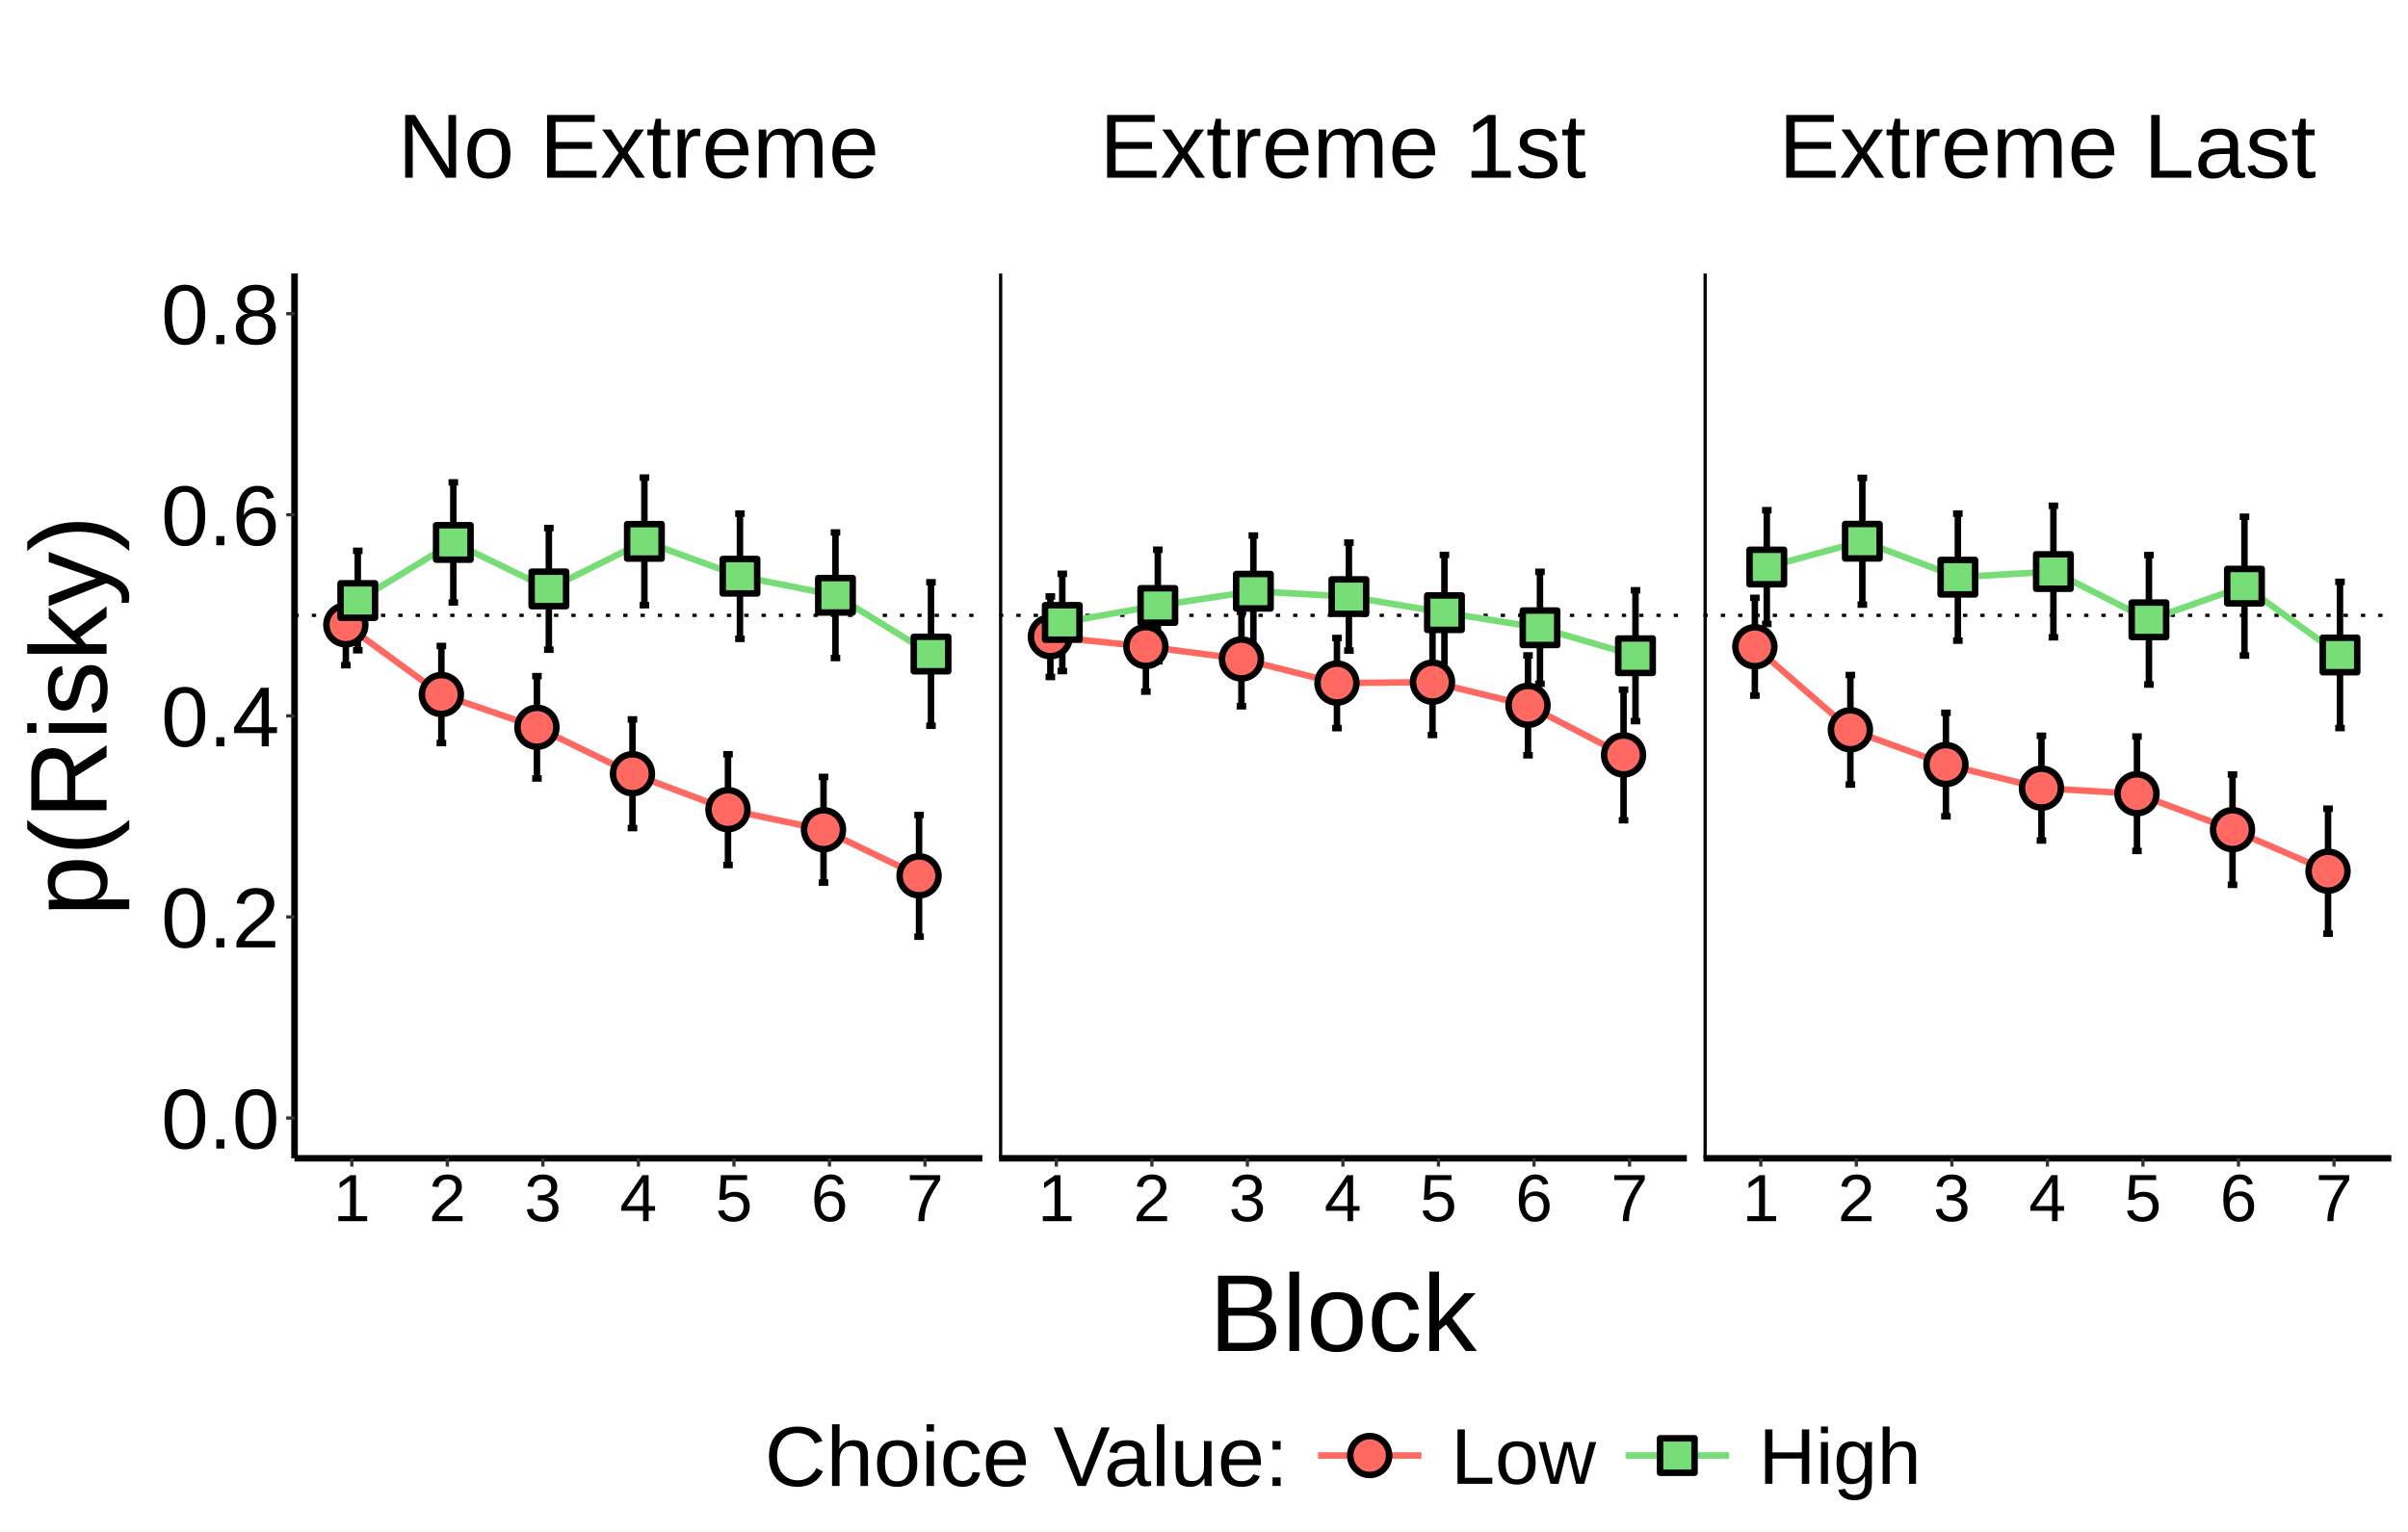
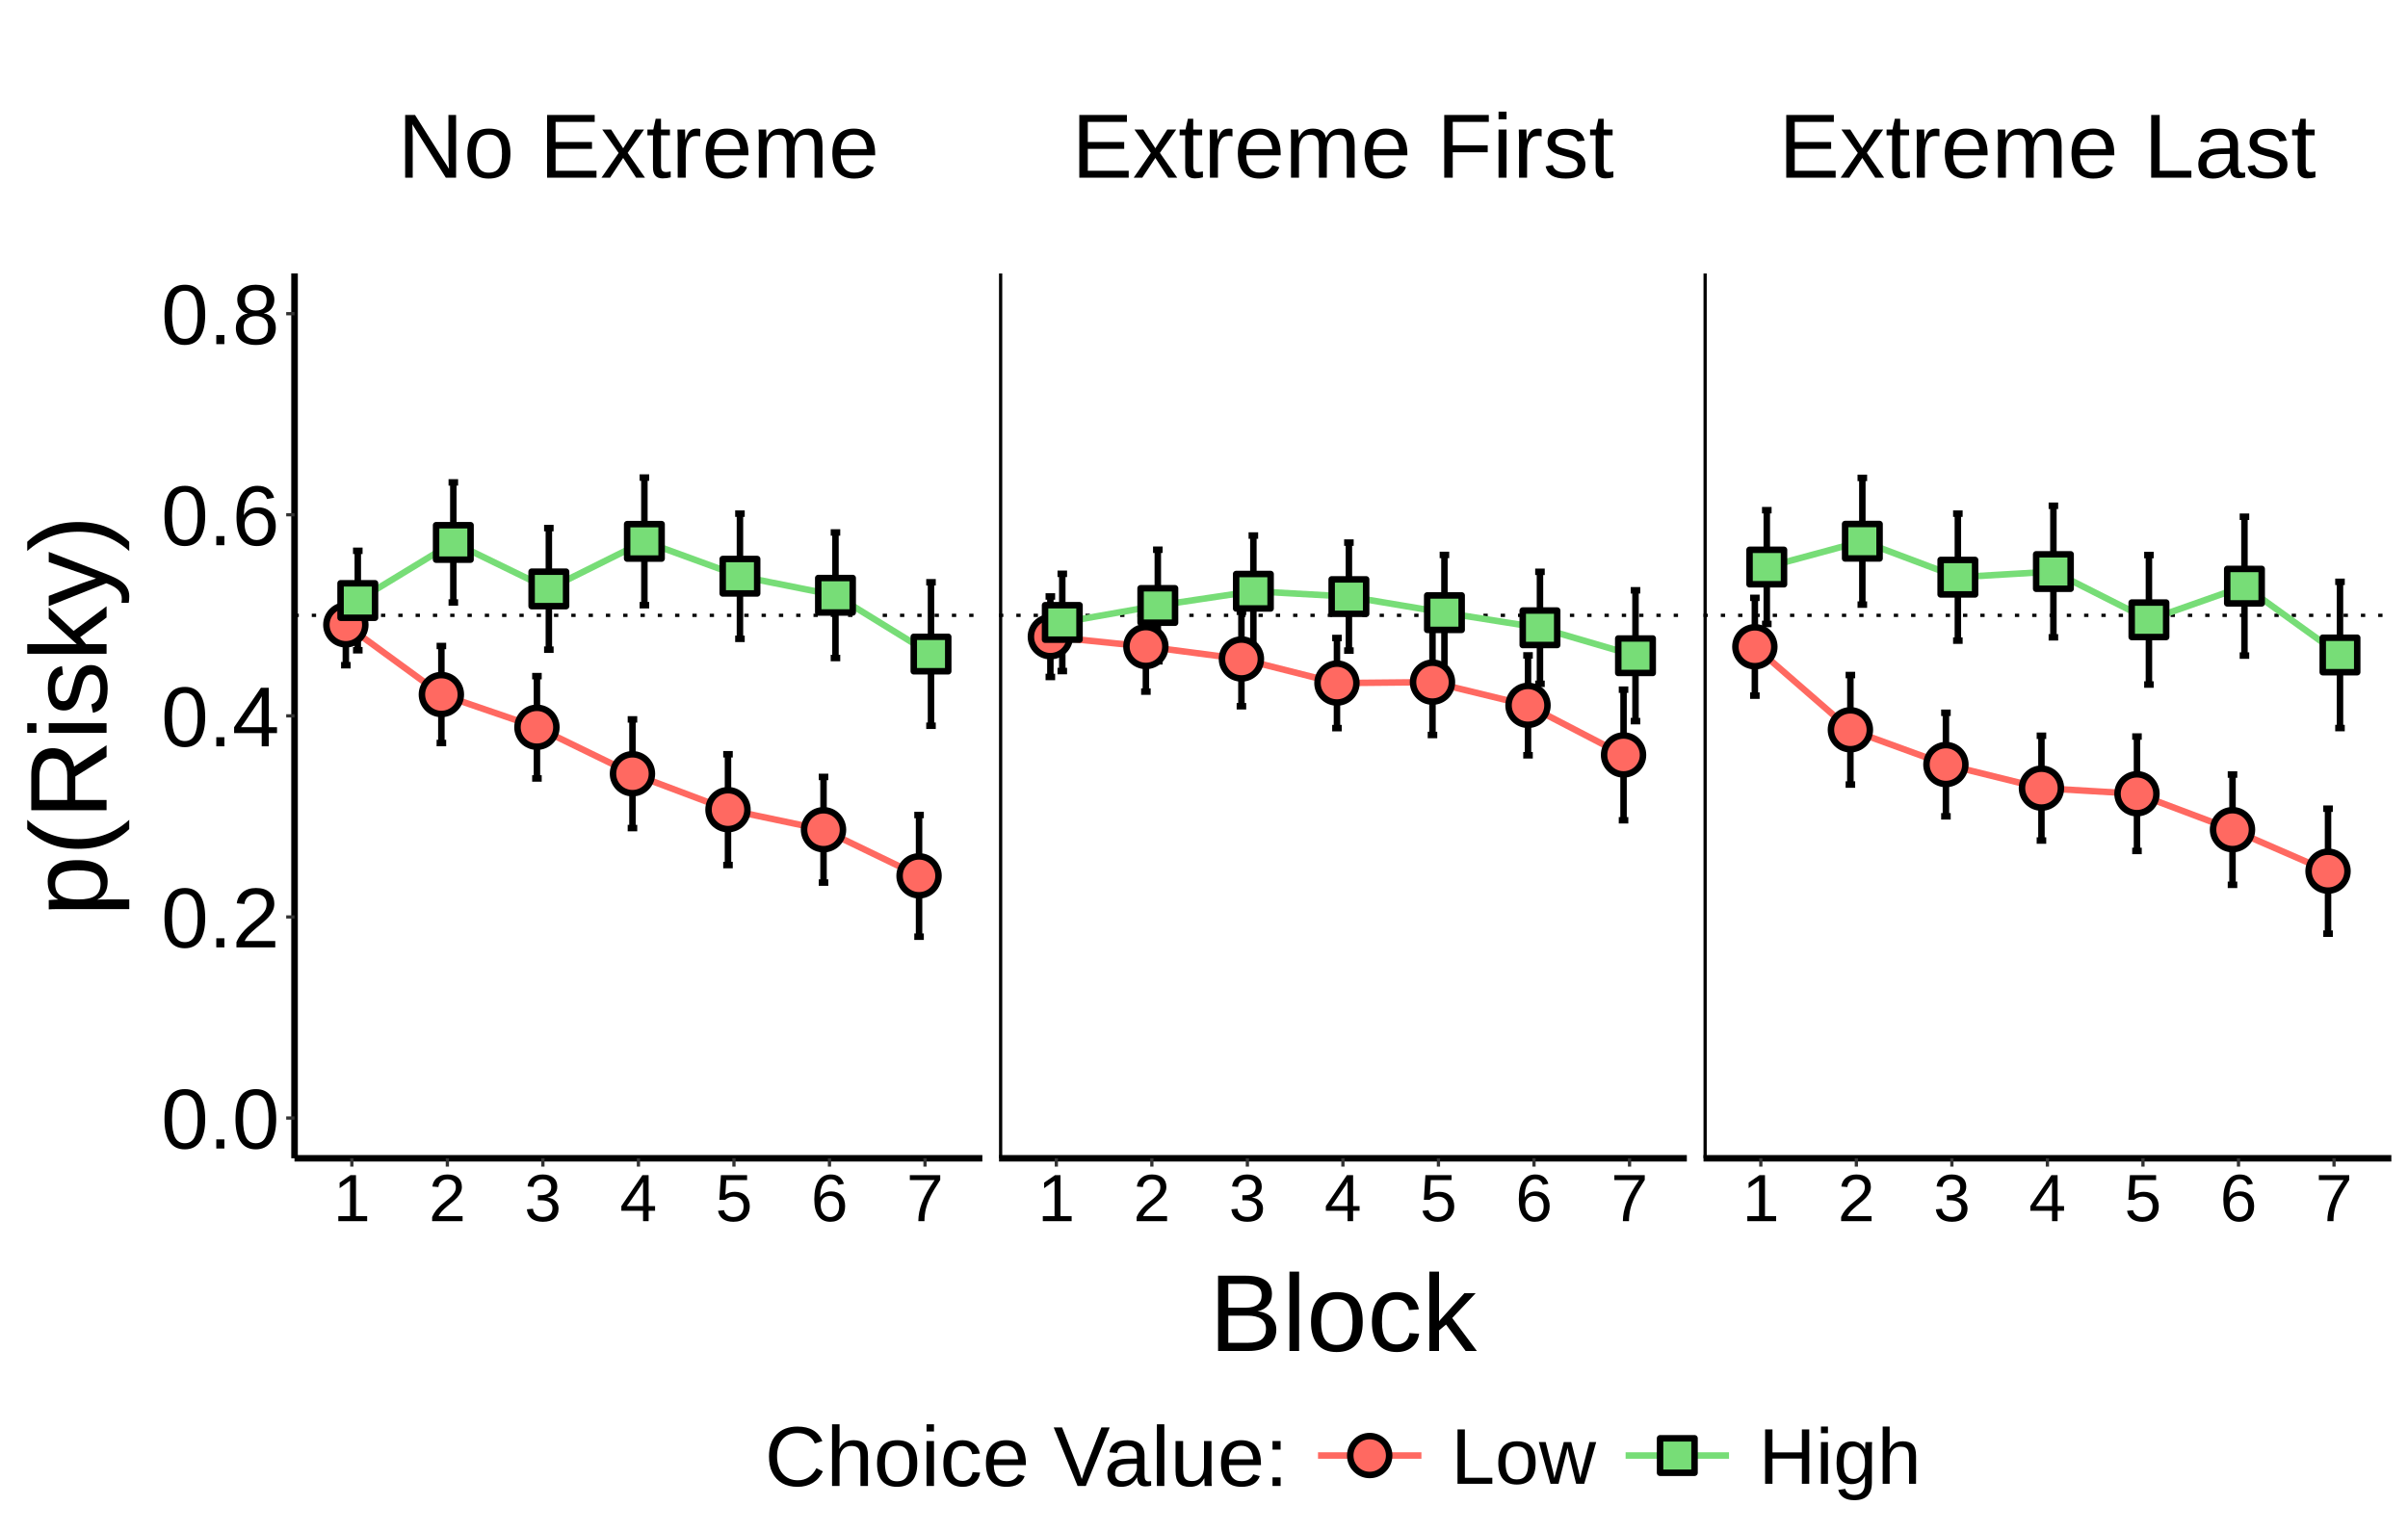
<svg xmlns="http://www.w3.org/2000/svg" class="svglite" width="792.00pt" height="504.00pt" viewBox="0 0 792.00 504.00">
  <defs>
    <style type="text/css">
    .svglite line, .svglite polyline, .svglite polygon, .svglite path, .svglite rect, .svglite circle {
      fill: none;
      stroke: #000000;
      stroke-linecap: round;
      stroke-linejoin: round;
      stroke-miterlimit: 10.00;
    }
    .svglite text {
      white-space: pre;
    }
  </style>
  </defs>
  <rect width="100%" height="100%" style="stroke: none; fill: #FFFFFF;" />
  <defs>
    <clipPath id="cpMC4wMHw3OTIuMDB8MC4wMHw1MDQuMDA=">
      <rect x="0.00" y="0.00" width="792.00" height="504.00" />
    </clipPath>
  </defs>
  <g clip-path="url(#cpMC4wMHw3OTIuMDB8MC4wMHw1MDQuMDA=)">
    <rect x="0.00" y="0.00" width="792.00" height="504.00" style="stroke-width: 1.07; stroke: #FFFFFF; fill: #FFFFFF;" />
  </g>
  <defs>
    <clipPath id="cpOTYuODZ8MzIzLjEwfDg5Ljk2fDM4MS4wNw==">
      <rect x="96.86" y="89.96" width="226.23" height="291.11" />
    </clipPath>
  </defs>
  <g clip-path="url(#cpOTYuODZ8MzIzLjEwfDg5Ljk2fDM4MS4wNw==)">
    <rect x="96.86" y="89.96" width="226.23" height="291.11" style="stroke-width: 1.07; stroke: none; fill: #FFFFFF;" />
    <line x1="96.86" y1="202.44" x2="323.10" y2="202.44" style="stroke-width: 1.07; stroke-dasharray: 1.42,4.27; stroke-linecap: butt;" />
    <polyline points="113.75,205.57 145.17,228.50 176.60,239.27 208.02,254.56 239.44,266.38 270.86,272.98 302.28,288.15 " style="stroke-width: 2.13; stroke: #FF6961; stroke-linecap: butt;" />
    <polyline points="117.68,197.57 149.10,178.46 180.52,193.75 211.94,178.11 243.37,189.58 274.79,195.84 306.21,215.18 " style="stroke-width: 2.13; stroke: #77DD77; stroke-linecap: butt;" />
    <polyline points="112.18,192.27 115.32,192.27 " style="stroke-width: 2.13; stroke-linecap: butt;" />
    <polyline points="113.75,192.27 113.75,218.86 " style="stroke-width: 2.13; stroke-linecap: butt;" />
    <polyline points="112.18,218.86 115.32,218.86 " style="stroke-width: 2.13; stroke-linecap: butt;" />
    <polyline points="143.60,212.53 146.75,212.53 " style="stroke-width: 2.13; stroke-linecap: butt;" />
    <polyline points="145.17,212.53 145.17,244.46 " style="stroke-width: 2.13; stroke-linecap: butt;" />
    <polyline points="143.60,244.46 146.75,244.46 " style="stroke-width: 2.13; stroke-linecap: butt;" />
    <polyline points="175.03,222.44 178.17,222.44 " style="stroke-width: 2.13; stroke-linecap: butt;" />
    <polyline points="176.60,222.44 176.60,256.11 " style="stroke-width: 2.13; stroke-linecap: butt;" />
    <polyline points="175.03,256.11 178.17,256.11 " style="stroke-width: 2.13; stroke-linecap: butt;" />
    <polyline points="206.45,236.69 209.59,236.69 " style="stroke-width: 2.13; stroke-linecap: butt;" />
    <polyline points="208.02,236.69 208.02,272.43 " style="stroke-width: 2.13; stroke-linecap: butt;" />
    <polyline points="206.45,272.43 209.59,272.43 " style="stroke-width: 2.13; stroke-linecap: butt;" />
    <polyline points="237.87,248.15 241.01,248.15 " style="stroke-width: 2.13; stroke-linecap: butt;" />
    <polyline points="239.44,248.15 239.44,284.60 " style="stroke-width: 2.13; stroke-linecap: butt;" />
    <polyline points="237.87,284.60 241.01,284.60 " style="stroke-width: 2.13; stroke-linecap: butt;" />
    <polyline points="269.29,255.60 272.43,255.60 " style="stroke-width: 2.13; stroke-linecap: butt;" />
    <polyline points="270.86,255.60 270.86,290.36 " style="stroke-width: 2.13; stroke-linecap: butt;" />
    <polyline points="269.29,290.36 272.43,290.36 " style="stroke-width: 2.13; stroke-linecap: butt;" />
    <polyline points="300.71,268.14 303.85,268.14 " style="stroke-width: 2.13; stroke-linecap: butt;" />
    <polyline points="302.28,268.14 302.28,308.17 " style="stroke-width: 2.13; stroke-linecap: butt;" />
    <polyline points="300.71,308.17 303.85,308.17 " style="stroke-width: 2.13; stroke-linecap: butt;" />
    <polyline points="116.11,181.22 119.25,181.22 " style="stroke-width: 2.13; stroke-linecap: butt;" />
    <polyline points="117.68,181.22 117.68,213.93 " style="stroke-width: 2.13; stroke-linecap: butt;" />
    <polyline points="116.11,213.93 119.25,213.93 " style="stroke-width: 2.13; stroke-linecap: butt;" />
    <polyline points="147.53,158.71 150.67,158.71 " style="stroke-width: 2.13; stroke-linecap: butt;" />
    <polyline points="149.10,158.71 149.10,198.21 " style="stroke-width: 2.13; stroke-linecap: butt;" />
    <polyline points="147.53,198.21 150.67,198.21 " style="stroke-width: 2.13; stroke-linecap: butt;" />
    <polyline points="178.95,173.75 182.09,173.75 " style="stroke-width: 2.13; stroke-linecap: butt;" />
    <polyline points="180.52,173.75 180.52,213.75 " style="stroke-width: 2.13; stroke-linecap: butt;" />
    <polyline points="178.95,213.75 182.09,213.75 " style="stroke-width: 2.13; stroke-linecap: butt;" />
    <polyline points="210.37,157.12 213.52,157.12 " style="stroke-width: 2.13; stroke-linecap: butt;" />
    <polyline points="211.94,157.12 211.94,199.11 " style="stroke-width: 2.13; stroke-linecap: butt;" />
    <polyline points="210.37,199.11 213.52,199.11 " style="stroke-width: 2.13; stroke-linecap: butt;" />
    <polyline points="241.80,168.99 244.94,168.99 " style="stroke-width: 2.13; stroke-linecap: butt;" />
    <polyline points="243.37,168.99 243.37,210.17 " style="stroke-width: 2.13; stroke-linecap: butt;" />
    <polyline points="241.80,210.17 244.94,210.17 " style="stroke-width: 2.13; stroke-linecap: butt;" />
    <polyline points="273.22,175.17 276.36,175.17 " style="stroke-width: 2.13; stroke-linecap: butt;" />
    <polyline points="274.79,175.17 274.79,216.50 " style="stroke-width: 2.13; stroke-linecap: butt;" />
    <polyline points="273.22,216.50 276.36,216.50 " style="stroke-width: 2.13; stroke-linecap: butt;" />
    <polyline points="304.64,191.57 307.78,191.57 " style="stroke-width: 2.13; stroke-linecap: butt;" />
    <polyline points="306.21,191.57 306.21,238.78 " style="stroke-width: 2.13; stroke-linecap: butt;" />
    <polyline points="304.64,238.78 307.78,238.78 " style="stroke-width: 2.13; stroke-linecap: butt;" />
    <circle cx="113.75" cy="205.57" r="6.40" style="stroke-width: 2.13; fill: #FF6961;" />
    <circle cx="145.17" cy="228.50" r="6.40" style="stroke-width: 2.13; fill: #FF6961;" />
    <circle cx="176.60" cy="239.27" r="6.40" style="stroke-width: 2.13; fill: #FF6961;" />
    <circle cx="208.02" cy="254.56" r="6.40" style="stroke-width: 2.13; fill: #FF6961;" />
    <circle cx="239.44" cy="266.38" r="6.40" style="stroke-width: 2.13; fill: #FF6961;" />
    <circle cx="270.86" cy="272.98" r="6.40" style="stroke-width: 2.13; fill: #FF6961;" />
    <circle cx="302.28" cy="288.15" r="6.40" style="stroke-width: 2.13; fill: #FF6961;" />
    <rect x="112.01" y="191.90" width="11.34" height="11.34" style="stroke-width: 2.13; fill: #77DD77;" />
    <rect x="143.43" y="172.79" width="11.34" height="11.34" style="stroke-width: 2.13; fill: #77DD77;" />
    <rect x="174.85" y="188.08" width="11.34" height="11.34" style="stroke-width: 2.13; fill: #77DD77;" />
    <rect x="206.27" y="172.44" width="11.34" height="11.34" style="stroke-width: 2.13; fill: #77DD77;" />
    <rect x="237.70" y="183.91" width="11.34" height="11.34" style="stroke-width: 2.13; fill: #77DD77;" />
    <rect x="269.12" y="190.17" width="11.34" height="11.34" style="stroke-width: 2.13; fill: #77DD77;" />
    <rect x="300.54" y="209.51" width="11.34" height="11.34" style="stroke-width: 2.13; fill: #77DD77;" />
    <line x1="96.86" y1="381.07" x2="96.86" y2="89.96" style="stroke-width: 2.13; stroke-linecap: butt;" />
  </g>
  <g clip-path="url(#cpMC4wMHw3OTIuMDB8MC4wMHw1MDQuMDA=)">
</g>
  <defs>
    <clipPath id="cpMzI4LjU4fDU1NC44MXw4OS45NnwzODEuMDc=">
      <rect x="328.58" y="89.96" width="226.23" height="291.11" />
    </clipPath>
  </defs>
  <g clip-path="url(#cpMzI4LjU4fDU1NC44MXw4OS45NnwzODEuMDc=)">
    <rect x="328.58" y="89.96" width="226.23" height="291.11" style="stroke-width: 1.07; stroke: none; fill: #FFFFFF;" />
    <line x1="328.58" y1="202.44" x2="554.81" y2="202.44" style="stroke-width: 1.07; stroke-dasharray: 1.42,4.27; stroke-linecap: butt;" />
    <polyline points="345.47,209.48 376.89,212.70 408.31,216.81 439.73,224.73 471.15,224.43 502.57,232.06 533.99,248.38 " style="stroke-width: 2.13; stroke: #FF6961; stroke-linecap: butt;" />
    <polyline points="349.39,204.78 380.81,199.21 412.24,194.52 443.66,196.28 475.08,201.56 506.50,206.54 537.92,215.73 " style="stroke-width: 2.13; stroke: #77DD77; stroke-linecap: butt;" />
    <polyline points="343.89,196.23 347.04,196.23 " style="stroke-width: 2.13; stroke-linecap: butt;" />
    <polyline points="345.47,196.23 345.47,222.72 " style="stroke-width: 2.13; stroke-linecap: butt;" />
    <polyline points="343.89,222.72 347.04,222.72 " style="stroke-width: 2.13; stroke-linecap: butt;" />
    <polyline points="375.32,197.86 378.46,197.86 " style="stroke-width: 2.13; stroke-linecap: butt;" />
    <polyline points="376.89,197.86 376.89,227.54 " style="stroke-width: 2.13; stroke-linecap: butt;" />
    <polyline points="375.32,227.54 378.46,227.54 " style="stroke-width: 2.13; stroke-linecap: butt;" />
    <polyline points="406.74,201.26 409.88,201.26 " style="stroke-width: 2.13; stroke-linecap: butt;" />
    <polyline points="408.31,201.26 408.31,232.36 " style="stroke-width: 2.13; stroke-linecap: butt;" />
    <polyline points="406.74,232.36 409.88,232.36 " style="stroke-width: 2.13; stroke-linecap: butt;" />
    <polyline points="438.16,209.90 441.30,209.90 " style="stroke-width: 2.13; stroke-linecap: butt;" />
    <polyline points="439.73,209.90 439.73,239.55 " style="stroke-width: 2.13; stroke-linecap: butt;" />
    <polyline points="438.16,239.55 441.30,239.55 " style="stroke-width: 2.13; stroke-linecap: butt;" />
    <polyline points="469.58,207.04 472.72,207.04 " style="stroke-width: 2.13; stroke-linecap: butt;" />
    <polyline points="471.15,207.04 471.15,241.82 " style="stroke-width: 2.13; stroke-linecap: butt;" />
    <polyline points="469.58,241.82 472.72,241.82 " style="stroke-width: 2.13; stroke-linecap: butt;" />
    <polyline points="501.00,215.63 504.14,215.63 " style="stroke-width: 2.13; stroke-linecap: butt;" />
    <polyline points="502.57,215.63 502.57,248.48 " style="stroke-width: 2.13; stroke-linecap: butt;" />
    <polyline points="501.00,248.48 504.14,248.48 " style="stroke-width: 2.13; stroke-linecap: butt;" />
    <polyline points="532.42,226.90 535.56,226.90 " style="stroke-width: 2.13; stroke-linecap: butt;" />
    <polyline points="533.99,226.90 533.99,269.87 " style="stroke-width: 2.13; stroke-linecap: butt;" />
    <polyline points="532.42,269.87 535.56,269.87 " style="stroke-width: 2.13; stroke-linecap: butt;" />
    <polyline points="347.82,188.79 350.96,188.79 " style="stroke-width: 2.13; stroke-linecap: butt;" />
    <polyline points="349.39,188.79 349.39,220.78 " style="stroke-width: 2.13; stroke-linecap: butt;" />
    <polyline points="347.82,220.78 350.96,220.78 " style="stroke-width: 2.13; stroke-linecap: butt;" />
    <polyline points="379.24,180.87 382.39,180.87 " style="stroke-width: 2.13; stroke-linecap: butt;" />
    <polyline points="380.81,180.87 380.81,217.56 " style="stroke-width: 2.13; stroke-linecap: butt;" />
    <polyline points="379.24,217.56 382.39,217.56 " style="stroke-width: 2.13; stroke-linecap: butt;" />
    <polyline points="410.66,176.19 413.81,176.19 " style="stroke-width: 2.13; stroke-linecap: butt;" />
    <polyline points="412.24,176.19 412.24,212.84 " style="stroke-width: 2.13; stroke-linecap: butt;" />
    <polyline points="410.66,212.84 413.81,212.84 " style="stroke-width: 2.13; stroke-linecap: butt;" />
    <polyline points="442.09,178.52 445.23,178.52 " style="stroke-width: 2.13; stroke-linecap: butt;" />
    <polyline points="443.66,178.52 443.66,214.04 " style="stroke-width: 2.13; stroke-linecap: butt;" />
    <polyline points="442.09,214.04 445.23,214.04 " style="stroke-width: 2.13; stroke-linecap: butt;" />
    <polyline points="473.51,182.57 476.65,182.57 " style="stroke-width: 2.13; stroke-linecap: butt;" />
    <polyline points="475.08,182.57 475.08,220.55 " style="stroke-width: 2.13; stroke-linecap: butt;" />
    <polyline points="473.51,220.55 476.65,220.55 " style="stroke-width: 2.13; stroke-linecap: butt;" />
    <polyline points="504.93,188.12 508.07,188.12 " style="stroke-width: 2.13; stroke-linecap: butt;" />
    <polyline points="506.50,188.12 506.50,224.97 " style="stroke-width: 2.13; stroke-linecap: butt;" />
    <polyline points="504.93,224.97 508.07,224.97 " style="stroke-width: 2.13; stroke-linecap: butt;" />
    <polyline points="536.35,194.21 539.49,194.21 " style="stroke-width: 2.13; stroke-linecap: butt;" />
    <polyline points="537.92,194.21 537.92,237.25 " style="stroke-width: 2.13; stroke-linecap: butt;" />
    <polyline points="536.35,237.25 539.49,237.25 " style="stroke-width: 2.13; stroke-linecap: butt;" />
    <circle cx="345.47" cy="209.48" r="6.40" style="stroke-width: 2.13; fill: #FF6961;" />
    <circle cx="376.89" cy="212.70" r="6.40" style="stroke-width: 2.13; fill: #FF6961;" />
    <circle cx="408.31" cy="216.81" r="6.40" style="stroke-width: 2.13; fill: #FF6961;" />
    <circle cx="439.73" cy="224.73" r="6.40" style="stroke-width: 2.13; fill: #FF6961;" />
    <circle cx="471.15" cy="224.43" r="6.40" style="stroke-width: 2.13; fill: #FF6961;" />
    <circle cx="502.57" cy="232.06" r="6.40" style="stroke-width: 2.13; fill: #FF6961;" />
    <circle cx="533.99" cy="248.38" r="6.40" style="stroke-width: 2.13; fill: #FF6961;" />
    <rect x="343.72" y="199.11" width="11.34" height="11.34" style="stroke-width: 2.13; fill: #77DD77;" />
    <rect x="375.14" y="193.54" width="11.34" height="11.34" style="stroke-width: 2.13; fill: #77DD77;" />
    <rect x="406.57" y="188.85" width="11.34" height="11.34" style="stroke-width: 2.13; fill: #77DD77;" />
    <rect x="437.99" y="190.61" width="11.34" height="11.34" style="stroke-width: 2.13; fill: #77DD77;" />
    <rect x="469.41" y="195.89" width="11.34" height="11.34" style="stroke-width: 2.13; fill: #77DD77;" />
    <rect x="500.83" y="200.87" width="11.34" height="11.34" style="stroke-width: 2.13; fill: #77DD77;" />
    <rect x="532.25" y="210.06" width="11.34" height="11.34" style="stroke-width: 2.13; fill: #77DD77;" />
    <line x1="328.58" y1="381.07" x2="328.58" y2="89.96" style="stroke-width: 2.13; stroke-linecap: butt;" />
  </g>
  <g clip-path="url(#cpMC4wMHw3OTIuMDB8MC4wMHw1MDQuMDA=)">
</g>
  <defs>
    <clipPath id="cpNTYwLjI5fDc4Ni41Mnw4OS45NnwzODEuMDc=">
      <rect x="560.29" y="89.96" width="226.23" height="291.11" />
    </clipPath>
  </defs>
  <g clip-path="url(#cpNTYwLjI5fDc4Ni41Mnw4OS45NnwzODEuMDc=)">
    <rect x="560.29" y="89.96" width="226.23" height="291.11" style="stroke-width: 1.07; stroke: none; fill: #FFFFFF;" />
    <line x1="560.29" y1="202.44" x2="786.52" y2="202.44" style="stroke-width: 1.07; stroke-dasharray: 1.42,4.27; stroke-linecap: butt;" />
    <polyline points="577.18,212.78 608.60,240.10 640.02,251.54 671.44,259.30 702.86,261.14 734.28,272.96 765.70,286.62 " style="stroke-width: 2.13; stroke: #FF6961; stroke-linecap: butt;" />
    <polyline points="581.10,186.56 612.53,178.07 643.95,189.89 675.37,188.04 706.79,203.91 738.21,192.84 769.63,215.48 " style="stroke-width: 2.13; stroke: #77DD77; stroke-linecap: butt;" />
    <polyline points="575.61,196.69 578.75,196.69 " style="stroke-width: 2.13; stroke-linecap: butt;" />
    <polyline points="577.18,196.69 577.18,228.86 " style="stroke-width: 2.13; stroke-linecap: butt;" />
    <polyline points="575.61,228.86 578.75,228.86 " style="stroke-width: 2.13; stroke-linecap: butt;" />
    <polyline points="607.03,222.08 610.17,222.08 " style="stroke-width: 2.13; stroke-linecap: butt;" />
    <polyline points="608.60,222.08 608.60,258.11 " style="stroke-width: 2.13; stroke-linecap: butt;" />
    <polyline points="607.03,258.11 610.17,258.11 " style="stroke-width: 2.13; stroke-linecap: butt;" />
    <polyline points="638.45,234.51 641.59,234.51 " style="stroke-width: 2.13; stroke-linecap: butt;" />
    <polyline points="640.02,234.51 640.02,268.57 " style="stroke-width: 2.13; stroke-linecap: butt;" />
    <polyline points="638.45,268.57 641.59,268.57 " style="stroke-width: 2.13; stroke-linecap: butt;" />
    <polyline points="669.87,242.06 673.01,242.06 " style="stroke-width: 2.13; stroke-linecap: butt;" />
    <polyline points="671.44,242.06 671.44,276.53 " style="stroke-width: 2.13; stroke-linecap: butt;" />
    <polyline points="669.87,276.53 673.01,276.53 " style="stroke-width: 2.13; stroke-linecap: butt;" />
    <polyline points="701.29,242.33 704.43,242.33 " style="stroke-width: 2.13; stroke-linecap: butt;" />
    <polyline points="702.86,242.33 702.86,279.95 " style="stroke-width: 2.13; stroke-linecap: butt;" />
    <polyline points="701.29,279.95 704.43,279.95 " style="stroke-width: 2.13; stroke-linecap: butt;" />
    <polyline points="732.71,254.82 735.85,254.82 " style="stroke-width: 2.13; stroke-linecap: butt;" />
    <polyline points="734.28,254.82 734.28,291.10 " style="stroke-width: 2.13; stroke-linecap: butt;" />
    <polyline points="732.71,291.10 735.85,291.10 " style="stroke-width: 2.13; stroke-linecap: butt;" />
    <polyline points="764.13,266.05 767.28,266.05 " style="stroke-width: 2.13; stroke-linecap: butt;" />
    <polyline points="765.70,266.05 765.70,307.18 " style="stroke-width: 2.13; stroke-linecap: butt;" />
    <polyline points="764.13,307.18 767.28,307.18 " style="stroke-width: 2.13; stroke-linecap: butt;" />
    <polyline points="579.53,167.85 582.68,167.85 " style="stroke-width: 2.13; stroke-linecap: butt;" />
    <polyline points="581.10,167.85 581.10,205.28 " style="stroke-width: 2.13; stroke-linecap: butt;" />
    <polyline points="579.53,205.28 582.68,205.28 " style="stroke-width: 2.13; stroke-linecap: butt;" />
    <polyline points="610.95,157.22 614.10,157.22 " style="stroke-width: 2.13; stroke-linecap: butt;" />
    <polyline points="612.53,157.22 612.53,198.92 " style="stroke-width: 2.13; stroke-linecap: butt;" />
    <polyline points="610.95,198.92 614.10,198.92 " style="stroke-width: 2.13; stroke-linecap: butt;" />
    <polyline points="642.38,169.00 645.52,169.00 " style="stroke-width: 2.13; stroke-linecap: butt;" />
    <polyline points="643.95,169.00 643.95,210.77 " style="stroke-width: 2.13; stroke-linecap: butt;" />
    <polyline points="642.38,210.77 645.52,210.77 " style="stroke-width: 2.13; stroke-linecap: butt;" />
    <polyline points="673.80,166.40 676.94,166.40 " style="stroke-width: 2.13; stroke-linecap: butt;" />
    <polyline points="675.37,166.40 675.37,209.68 " style="stroke-width: 2.13; stroke-linecap: butt;" />
    <polyline points="673.80,209.68 676.94,209.68 " style="stroke-width: 2.13; stroke-linecap: butt;" />
    <polyline points="705.22,182.62 708.36,182.62 " style="stroke-width: 2.13; stroke-linecap: butt;" />
    <polyline points="706.79,182.62 706.79,225.21 " style="stroke-width: 2.13; stroke-linecap: butt;" />
    <polyline points="705.22,225.21 708.36,225.21 " style="stroke-width: 2.13; stroke-linecap: butt;" />
    <polyline points="736.64,170.00 739.78,170.00 " style="stroke-width: 2.13; stroke-linecap: butt;" />
    <polyline points="738.21,170.00 738.21,215.68 " style="stroke-width: 2.13; stroke-linecap: butt;" />
    <polyline points="736.64,215.68 739.78,215.68 " style="stroke-width: 2.13; stroke-linecap: butt;" />
    <polyline points="768.06,191.43 771.20,191.43 " style="stroke-width: 2.13; stroke-linecap: butt;" />
    <polyline points="769.63,191.43 769.63,239.53 " style="stroke-width: 2.13; stroke-linecap: butt;" />
    <polyline points="768.06,239.53 771.20,239.53 " style="stroke-width: 2.13; stroke-linecap: butt;" />
    <circle cx="577.18" cy="212.78" r="6.40" style="stroke-width: 2.13; fill: #FF6961;" />
    <circle cx="608.60" cy="240.10" r="6.40" style="stroke-width: 2.13; fill: #FF6961;" />
    <circle cx="640.02" cy="251.54" r="6.40" style="stroke-width: 2.13; fill: #FF6961;" />
    <circle cx="671.44" cy="259.30" r="6.40" style="stroke-width: 2.13; fill: #FF6961;" />
    <circle cx="702.86" cy="261.14" r="6.40" style="stroke-width: 2.13; fill: #FF6961;" />
    <circle cx="734.28" cy="272.96" r="6.40" style="stroke-width: 2.13; fill: #FF6961;" />
    <circle cx="765.70" cy="286.62" r="6.40" style="stroke-width: 2.13; fill: #FF6961;" />
    <rect x="575.43" y="180.89" width="11.34" height="11.34" style="stroke-width: 2.13; fill: #77DD77;" />
    <rect x="606.86" y="172.40" width="11.34" height="11.34" style="stroke-width: 2.13; fill: #77DD77;" />
    <rect x="638.28" y="184.22" width="11.34" height="11.34" style="stroke-width: 2.13; fill: #77DD77;" />
    <rect x="669.70" y="182.37" width="11.34" height="11.34" style="stroke-width: 2.13; fill: #77DD77;" />
    <rect x="701.12" y="198.24" width="11.34" height="11.34" style="stroke-width: 2.13; fill: #77DD77;" />
    <rect x="732.54" y="187.17" width="11.34" height="11.34" style="stroke-width: 2.13; fill: #77DD77;" />
    <rect x="763.96" y="209.81" width="11.34" height="11.34" style="stroke-width: 2.13; fill: #77DD77;" />
    <line x1="560.29" y1="381.07" x2="560.29" y2="89.96" style="stroke-width: 2.13; stroke-linecap: butt;" />
  </g>
  <g clip-path="url(#cpMC4wMHw3OTIuMDB8MC4wMHw1MDQuMDA=)">
</g>
  <defs>
    <clipPath id="cpOTYuODZ8MzIzLjEwfDUuNDh8ODkuOTY=">
      <rect x="96.86" y="5.48" width="226.23" height="84.48" />
    </clipPath>
  </defs>
  <g clip-path="url(#cpOTYuODZ8MzIzLjEwfDUuNDh8ODkuOTY=)">
    <rect x="96.86" y="5.48" width="226.23" height="84.48" style="stroke-width: 1.07; stroke: #FFFFFF; fill: #FFFFFF;" />
    <text x="209.98" y="58.46" text-anchor="middle" style="font-size: 30.00px; font-family: &quot;Arial&quot;;" textLength="158.39px" lengthAdjust="spacingAndGlyphs">No Extreme</text>
  </g>
  <g clip-path="url(#cpMC4wMHw3OTIuMDB8MC4wMHw1MDQuMDA=)">
</g>
  <defs>
    <clipPath id="cpMzI4LjU4fDU1NC44MXw1LjQ4fDg5Ljk2">
      <rect x="328.58" y="5.48" width="226.23" height="84.48" />
    </clipPath>
  </defs>
  <g clip-path="url(#cpMzI4LjU4fDU1NC44MXw1LjQ4fDg5Ljk2)">
    <rect x="328.58" y="5.48" width="226.23" height="84.48" style="stroke-width: 1.07; stroke: #FFFFFF; fill: #FFFFFF;" />
-     <text x="441.69" y="58.46" text-anchor="middle" style="font-size: 30.00px; font-family: &quot;Arial&quot;;" textLength="160.06px" lengthAdjust="spacingAndGlyphs">Extreme 1st</text>
+     <text x="441.69" y="58.46" text-anchor="middle" style="font-size: 30.00px; font-family: &quot;Arial&quot;;" textLength="178.37px" lengthAdjust="spacingAndGlyphs">Extreme First</text>
  </g>
  <g clip-path="url(#cpMC4wMHw3OTIuMDB8MC4wMHw1MDQuMDA=)">
</g>
  <defs>
    <clipPath id="cpNTYwLjI5fDc4Ni41Mnw1LjQ4fDg5Ljk2">
      <rect x="560.29" y="5.48" width="226.23" height="84.48" />
    </clipPath>
  </defs>
  <g clip-path="url(#cpNTYwLjI5fDc4Ni41Mnw1LjQ4fDg5Ljk2)">
    <rect x="560.29" y="5.48" width="226.23" height="84.48" style="stroke-width: 1.07; stroke: #FFFFFF; fill: #FFFFFF;" />
    <text x="673.40" y="58.46" text-anchor="middle" style="font-size: 30.00px; font-family: &quot;Arial&quot;;" textLength="176.75px" lengthAdjust="spacingAndGlyphs">Extreme Last</text>
  </g>
  <g clip-path="url(#cpMC4wMHw3OTIuMDB8MC4wMHw1MDQuMDA=)">
    <polyline points="96.86,381.07 323.10,381.07 " style="stroke-width: 2.13; stroke-linecap: butt;" />
    <polyline points="115.72,383.81 115.72,381.07 " style="stroke-width: 1.07; stroke: #333333; stroke-linecap: butt;" />
    <polyline points="147.14,383.81 147.14,381.07 " style="stroke-width: 1.07; stroke: #333333; stroke-linecap: butt;" />
    <polyline points="178.56,383.81 178.56,381.07 " style="stroke-width: 1.07; stroke: #333333; stroke-linecap: butt;" />
    <polyline points="209.98,383.81 209.98,381.07 " style="stroke-width: 1.07; stroke: #333333; stroke-linecap: butt;" />
    <polyline points="241.40,383.81 241.40,381.07 " style="stroke-width: 1.07; stroke: #333333; stroke-linecap: butt;" />
    <polyline points="272.82,383.81 272.82,381.07 " style="stroke-width: 1.07; stroke: #333333; stroke-linecap: butt;" />
    <polyline points="304.24,383.81 304.24,381.07 " style="stroke-width: 1.07; stroke: #333333; stroke-linecap: butt;" />
    <text x="115.72" y="401.76" text-anchor="middle" style="font-size: 22.00px; font-family: &quot;Arial&quot;;" textLength="12.24px" lengthAdjust="spacingAndGlyphs">1</text>
    <text x="147.14" y="401.76" text-anchor="middle" style="font-size: 22.00px; font-family: &quot;Arial&quot;;" textLength="12.24px" lengthAdjust="spacingAndGlyphs">2</text>
    <text x="178.56" y="401.76" text-anchor="middle" style="font-size: 22.00px; font-family: &quot;Arial&quot;;" textLength="12.24px" lengthAdjust="spacingAndGlyphs">3</text>
    <text x="209.98" y="401.76" text-anchor="middle" style="font-size: 22.00px; font-family: &quot;Arial&quot;;" textLength="12.24px" lengthAdjust="spacingAndGlyphs">4</text>
    <text x="241.40" y="401.76" text-anchor="middle" style="font-size: 22.00px; font-family: &quot;Arial&quot;;" textLength="12.24px" lengthAdjust="spacingAndGlyphs">5</text>
    <text x="272.82" y="401.76" text-anchor="middle" style="font-size: 22.00px; font-family: &quot;Arial&quot;;" textLength="12.24px" lengthAdjust="spacingAndGlyphs">6</text>
    <text x="304.24" y="401.76" text-anchor="middle" style="font-size: 22.00px; font-family: &quot;Arial&quot;;" textLength="12.24px" lengthAdjust="spacingAndGlyphs">7</text>
    <polyline points="328.58,381.07 554.81,381.07 " style="stroke-width: 2.13; stroke-linecap: butt;" />
    <polyline points="347.43,383.81 347.43,381.07 " style="stroke-width: 1.07; stroke: #333333; stroke-linecap: butt;" />
    <polyline points="378.85,383.81 378.85,381.07 " style="stroke-width: 1.07; stroke: #333333; stroke-linecap: butt;" />
    <polyline points="410.27,383.81 410.27,381.07 " style="stroke-width: 1.07; stroke: #333333; stroke-linecap: butt;" />
    <polyline points="441.69,383.81 441.69,381.07 " style="stroke-width: 1.07; stroke: #333333; stroke-linecap: butt;" />
    <polyline points="473.11,383.81 473.11,381.07 " style="stroke-width: 1.07; stroke: #333333; stroke-linecap: butt;" />
    <polyline points="504.54,383.81 504.54,381.07 " style="stroke-width: 1.07; stroke: #333333; stroke-linecap: butt;" />
    <polyline points="535.96,383.81 535.96,381.07 " style="stroke-width: 1.07; stroke: #333333; stroke-linecap: butt;" />
    <text x="347.43" y="401.76" text-anchor="middle" style="font-size: 22.00px; font-family: &quot;Arial&quot;;" textLength="12.24px" lengthAdjust="spacingAndGlyphs">1</text>
    <text x="378.85" y="401.76" text-anchor="middle" style="font-size: 22.00px; font-family: &quot;Arial&quot;;" textLength="12.24px" lengthAdjust="spacingAndGlyphs">2</text>
    <text x="410.27" y="401.76" text-anchor="middle" style="font-size: 22.00px; font-family: &quot;Arial&quot;;" textLength="12.24px" lengthAdjust="spacingAndGlyphs">3</text>
    <text x="441.69" y="401.76" text-anchor="middle" style="font-size: 22.00px; font-family: &quot;Arial&quot;;" textLength="12.24px" lengthAdjust="spacingAndGlyphs">4</text>
    <text x="473.11" y="401.76" text-anchor="middle" style="font-size: 22.00px; font-family: &quot;Arial&quot;;" textLength="12.24px" lengthAdjust="spacingAndGlyphs">5</text>
    <text x="504.54" y="401.76" text-anchor="middle" style="font-size: 22.00px; font-family: &quot;Arial&quot;;" textLength="12.24px" lengthAdjust="spacingAndGlyphs">6</text>
    <text x="535.96" y="401.76" text-anchor="middle" style="font-size: 22.00px; font-family: &quot;Arial&quot;;" textLength="12.24px" lengthAdjust="spacingAndGlyphs">7</text>
    <polyline points="560.29,381.07 786.52,381.07 " style="stroke-width: 2.13; stroke-linecap: butt;" />
    <polyline points="579.14,383.81 579.14,381.07 " style="stroke-width: 1.07; stroke: #333333; stroke-linecap: butt;" />
    <polyline points="610.56,383.81 610.56,381.07 " style="stroke-width: 1.07; stroke: #333333; stroke-linecap: butt;" />
    <polyline points="641.98,383.81 641.98,381.07 " style="stroke-width: 1.07; stroke: #333333; stroke-linecap: butt;" />
    <polyline points="673.40,383.81 673.40,381.07 " style="stroke-width: 1.07; stroke: #333333; stroke-linecap: butt;" />
    <polyline points="704.83,383.81 704.83,381.07 " style="stroke-width: 1.07; stroke: #333333; stroke-linecap: butt;" />
    <polyline points="736.25,383.81 736.25,381.07 " style="stroke-width: 1.07; stroke: #333333; stroke-linecap: butt;" />
    <polyline points="767.67,383.81 767.67,381.07 " style="stroke-width: 1.07; stroke: #333333; stroke-linecap: butt;" />
    <text x="579.14" y="401.76" text-anchor="middle" style="font-size: 22.00px; font-family: &quot;Arial&quot;;" textLength="12.24px" lengthAdjust="spacingAndGlyphs">1</text>
    <text x="610.56" y="401.76" text-anchor="middle" style="font-size: 22.00px; font-family: &quot;Arial&quot;;" textLength="12.24px" lengthAdjust="spacingAndGlyphs">2</text>
    <text x="641.98" y="401.76" text-anchor="middle" style="font-size: 22.00px; font-family: &quot;Arial&quot;;" textLength="12.24px" lengthAdjust="spacingAndGlyphs">3</text>
    <text x="673.40" y="401.76" text-anchor="middle" style="font-size: 22.00px; font-family: &quot;Arial&quot;;" textLength="12.24px" lengthAdjust="spacingAndGlyphs">4</text>
    <text x="704.83" y="401.76" text-anchor="middle" style="font-size: 22.00px; font-family: &quot;Arial&quot;;" textLength="12.24px" lengthAdjust="spacingAndGlyphs">5</text>
    <text x="736.25" y="401.76" text-anchor="middle" style="font-size: 22.00px; font-family: &quot;Arial&quot;;" textLength="12.24px" lengthAdjust="spacingAndGlyphs">6</text>
    <text x="767.67" y="401.76" text-anchor="middle" style="font-size: 22.00px; font-family: &quot;Arial&quot;;" textLength="12.24px" lengthAdjust="spacingAndGlyphs">7</text>
    <polyline points="96.86,381.07 96.86,89.96 " style="stroke-width: 2.13; stroke-linecap: butt;" />
    <text x="91.93" y="377.86" text-anchor="end" style="font-size: 28.00px; font-family: &quot;Arial&quot;;" textLength="38.92px" lengthAdjust="spacingAndGlyphs">0.0</text>
    <text x="91.93" y="311.70" text-anchor="end" style="font-size: 28.00px; font-family: &quot;Arial&quot;;" textLength="38.92px" lengthAdjust="spacingAndGlyphs">0.2</text>
    <text x="91.93" y="245.54" text-anchor="end" style="font-size: 28.00px; font-family: &quot;Arial&quot;;" textLength="38.92px" lengthAdjust="spacingAndGlyphs">0.4</text>
    <text x="91.93" y="179.38" text-anchor="end" style="font-size: 28.00px; font-family: &quot;Arial&quot;;" textLength="38.92px" lengthAdjust="spacingAndGlyphs">0.6</text>
    <text x="91.93" y="113.22" text-anchor="end" style="font-size: 28.00px; font-family: &quot;Arial&quot;;" textLength="38.92px" lengthAdjust="spacingAndGlyphs">0.8</text>
    <polyline points="94.13,367.84 96.86,367.84 " style="stroke-width: 1.07; stroke: #333333; stroke-linecap: butt;" />
    <polyline points="94.13,301.68 96.86,301.68 " style="stroke-width: 1.07; stroke: #333333; stroke-linecap: butt;" />
    <polyline points="94.13,235.52 96.86,235.52 " style="stroke-width: 1.07; stroke: #333333; stroke-linecap: butt;" />
    <polyline points="94.13,169.36 96.86,169.36 " style="stroke-width: 1.07; stroke: #333333; stroke-linecap: butt;" />
    <polyline points="94.13,103.20 96.86,103.20 " style="stroke-width: 1.07; stroke: #333333; stroke-linecap: butt;" />
    <text x="441.69" y="444.47" text-anchor="middle" style="font-size: 36.00px; font-family: &quot;Arial&quot;;" textLength="88.03px" lengthAdjust="spacingAndGlyphs">Block</text>
    <text transform="translate(35.05,235.52) rotate(-90)" text-anchor="middle" style="font-size: 36.00px; font-family: &quot;Arial&quot;;" textLength="132.00px" lengthAdjust="spacingAndGlyphs">p(Risky)</text>
    <rect x="246.02" y="459.22" width="391.34" height="39.31" style="stroke-width: 0.75; stroke: #FFFFFF; fill: #FFFFFF;" />
    <text x="337.63" y="488.89" text-anchor="middle" style="font-size: 28.00px; font-family: &quot;Arial&quot;;" textLength="172.26px" lengthAdjust="spacingAndGlyphs">Choice Value:</text>
    <rect x="429.24" y="464.69" width="42.52" height="28.35" style="stroke-width: 1.07; stroke: none; fill: #FFFFFF;" />
    <line x1="433.50" y1="478.87" x2="467.51" y2="478.87" style="stroke-width: 2.13; stroke: #FF6961; stroke-linecap: butt;" />
    <circle cx="450.50" cy="478.87" r="6.40" style="stroke-width: 2.13; fill: #FF6961;" />
    <rect x="530.42" y="464.69" width="42.52" height="28.35" style="stroke-width: 1.07; stroke: none; fill: #FFFFFF;" />
    <line x1="534.67" y1="478.87" x2="568.68" y2="478.87" style="stroke-width: 2.13; stroke: #77DD77; stroke-linecap: butt;" />
    <rect x="546.00" y="473.20" width="11.34" height="11.34" style="stroke-width: 2.13; fill: #77DD77;" />
    <text x="477.24" y="488.17" style="font-size: 26.00px; font-family: &quot;Arial&quot;;" textLength="47.69px" lengthAdjust="spacingAndGlyphs">Low</text>
    <text x="578.41" y="488.17" style="font-size: 26.00px; font-family: &quot;Arial&quot;;" textLength="53.47px" lengthAdjust="spacingAndGlyphs">High</text>
  </g>
</svg>
